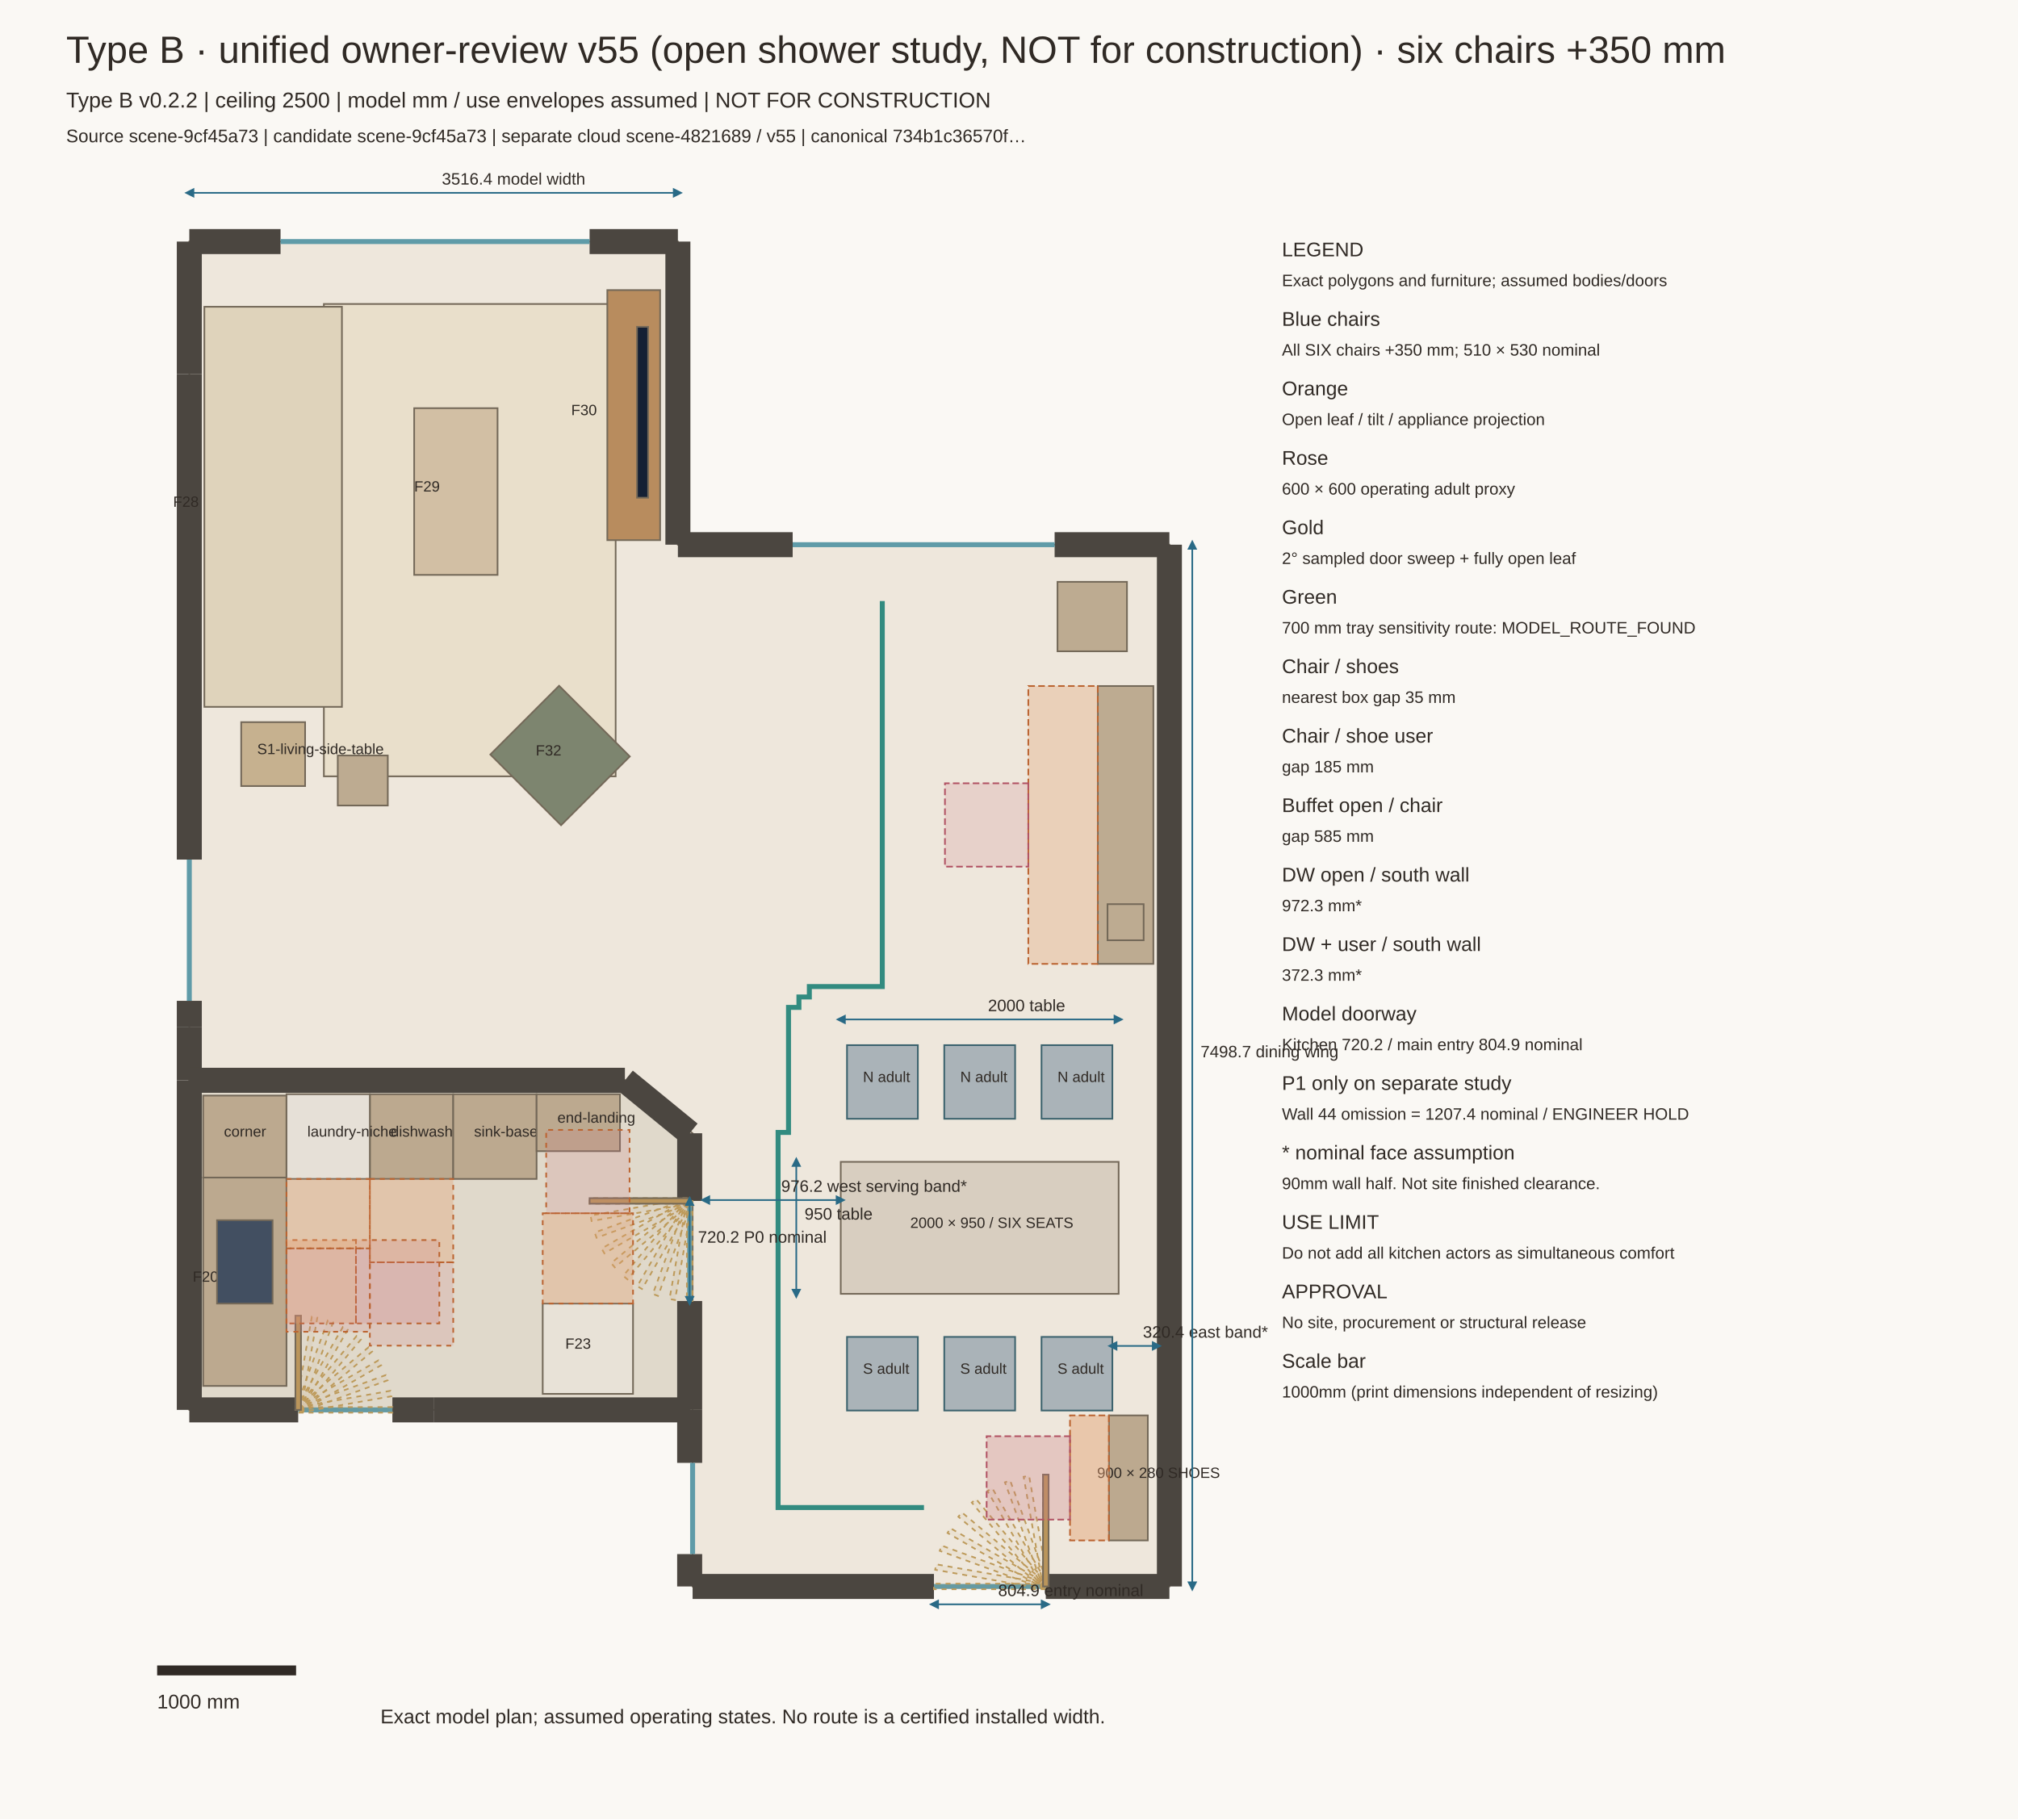
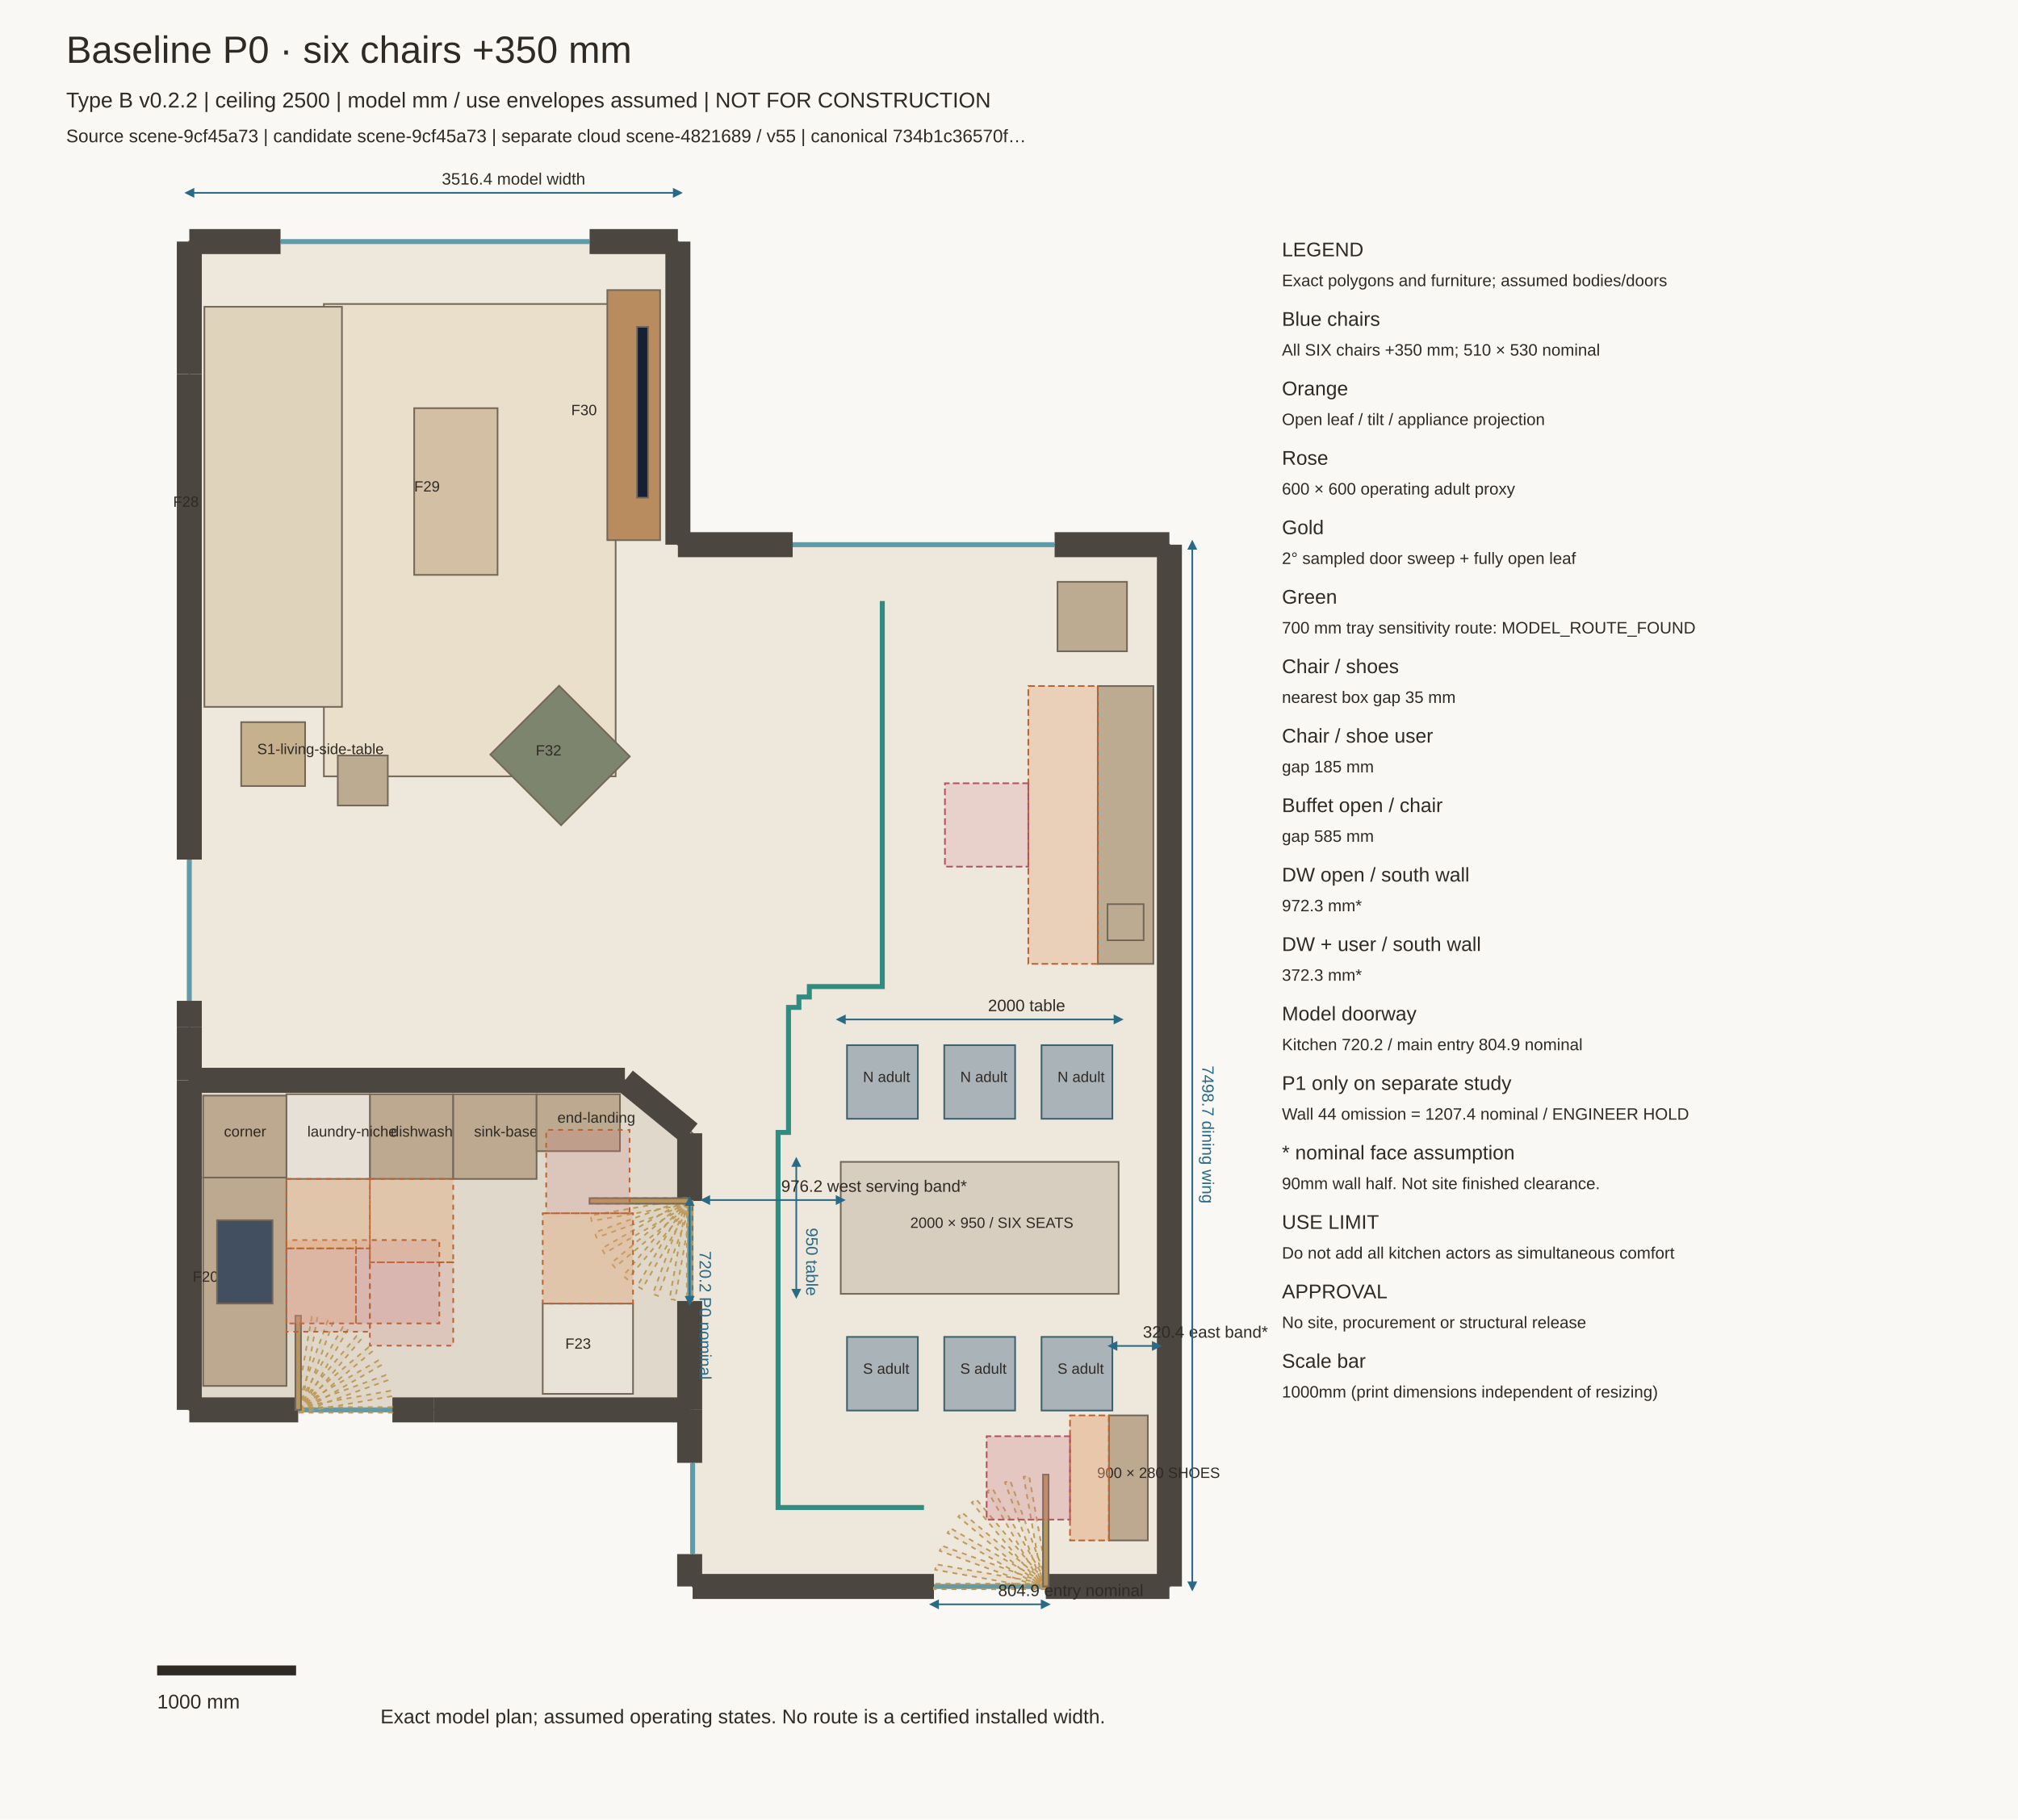
<svg xmlns="http://www.w3.org/2000/svg" width="1220" height="1100" viewBox="0 0 1220 1100">
  <defs>
    <marker id="arrow" markerWidth="6" markerHeight="6" refX="3" refY="3" orient="auto-start-reverse">
      <path d="M0 0 L6 3 L0 6Z" fill="#296a86" />
    </marker>
  </defs>
  <rect width="1220" height="1100" fill="#faf8f4" />
  <g font-family="Arial,sans-serif">
-     <text x="40" y="38" font-size="23" fill="#302a25">Type B · unified owner-review v55 (open shower study, NOT for construction) · six chairs +350 mm</text>
+     <text x="40" y="38" font-size="23" fill="#302a25">Baseline P0 · six chairs +350 mm</text>
    <text x="40" y="65" font-size="13" fill="#302a25">Type B v0.2.2 | ceiling 2500 | model mm / use envelopes assumed | NOT FOR CONSTRUCTION</text>
    <text x="40" y="86" font-size="11" fill="#302a25">Source scene-9cf45a73 | candidate scene-9cf45a73 | separate cloud scene-4821689 / v55 | canonical 734b1c36570f…</text>
    <polygon points="114.45,146.06 409.82,146.06 409.82,329.34 706.98,329.34 706.98,959.23 418.72,959.23 418.72,685.21 377.79,653.18 114.45,653.18" fill="#eee7dc" stroke="#736858" stroke-width="1" />
    <polygon points="114.45,653.18 377.79,653.18 416.94,685.21 416.94,852.47 114.45,852.47" fill="#e0d9cb" stroke="#736858" stroke-width="1" />
    <path d="M114.448,146.063 L114.448,226.134" stroke="#4b4640" stroke-width="15.12" />
    <path d="M114.448,226.134 L114.448,519.729" stroke="#4b4640" stroke-width="15.12" />
    <path d="M114.448,605.138 L114.448,621.152" stroke="#4b4640" stroke-width="15.12" />
    <path d="M114.448,621.152 L114.448,653.181" stroke="#4b4640" stroke-width="15.12" />
    <path d="M114.448,653.181 L114.448,852.469" stroke="#4b4640" stroke-width="15.12" />
    <path d="M114.448,852.469 L180.285,852.469" stroke="#4b4640" stroke-width="15.12" />
    <path d="M237.224,852.469 L262.135,852.469" stroke="#4b4640" stroke-width="15.12" />
    <path d="M262.135,852.469 L416.939,852.469" stroke="#4b4640" stroke-width="15.12" />
    <path d="M114.448,653.181 L377.794,653.181" stroke="#4b4640" stroke-width="15.12" />
    <path d="M416.939,685.209 L416.939,726.134" stroke="#4b4640" stroke-width="15.12" />
    <path d="M416.939,786.633 L416.939,852.469" stroke="#4b4640" stroke-width="15.12" />
    <path d="M416.939,852.469 L416.939,884.498" stroke="#4b4640" stroke-width="15.12" />
    <path d="M416.939,939.658 L416.939,959.231" stroke="#4b4640" stroke-width="15.12" />
    <path d="M418.719,959.231 L564.626,959.231" stroke="#4b4640" stroke-width="15.12" />
    <path d="M632.242,959.231 L706.975,959.231" stroke="#4b4640" stroke-width="15.12" />
    <path d="M706.975,329.337 L706.975,959.231" stroke="#4b4640" stroke-width="15.12" />
    <path d="M409.822,329.337 L479.217,329.337" stroke="#4b4640" stroke-width="15.12" />
    <path d="M637.58,329.337 L706.975,329.337" stroke="#4b4640" stroke-width="15.12" />
    <path d="M409.822,146.063 L409.822,329.337" stroke="#4b4640" stroke-width="15.12" />
    <path d="M114.448,146.063 L169.609,146.063" stroke="#4b4640" stroke-width="15.12" />
    <path d="M356.441,146.063 L409.822,146.063" stroke="#4b4640" stroke-width="15.12" />
    <path d="M377.794,653.181 L416.939,685.209" stroke="#4b4640" stroke-width="15.12" />
    <path d="M114.448,519.729 L114.448,605.138" stroke="#5f9ba8" stroke-width="3" />
    <path d="M416.939,726.134 L416.939,786.633" stroke="#5f9ba8" stroke-width="3" />
    <path d="M180.285,852.469 L237.224,852.469" stroke="#5f9ba8" stroke-width="3" />
    <path d="M418.719,884.498 L418.719,939.658" stroke="#5f9ba8" stroke-width="3" />
    <path d="M564.626,959.231 L632.242,959.231" stroke="#5f9ba8" stroke-width="3" />
    <path d="M169.609,146.063 L356.441,146.063" stroke="#5f9ba8" stroke-width="3" />
    <path d="M479.217,329.337 L637.58,329.337" stroke="#5f9ba8" stroke-width="3" />
-     <polygon points="632.24,960.91 564.63,960.91 564.63,957.55 632.24,957.55" fill="#bd9a5a12" stroke="#bd9a5a" stroke-width="1" stroke-dasharray="3 3" />
-     <polygon points="631.95,960.89 565.36,949.14 565.95,945.83 632.53,957.58" fill="#bd9a5a12" stroke="#bd9a5a" stroke-width="1" stroke-dasharray="3 3" />
-     <polygon points="631.67,960.81 568.13,937.68 569.28,934.53 632.82,957.65" fill="#bd9a5a12" stroke="#bd9a5a" stroke-width="1" stroke-dasharray="3 3" />
-     <polygon points="631.40,960.69 572.85,926.88 574.53,923.97 633.08,957.78" fill="#bd9a5a12" stroke="#bd9a5a" stroke-width="1" stroke-dasharray="3 3" />
-     <polygon points="631.16,960.52 579.37,917.06 581.53,914.48 633.32,957.94" fill="#bd9a5a12" stroke="#bd9a5a" stroke-width="1" stroke-dasharray="3 3" />
-     <polygon points="630.96,960.31 587.49,908.51 590.07,906.35 633.53,958.15" fill="#bd9a5a12" stroke="#bd9a5a" stroke-width="1" stroke-dasharray="3 3" />
-     <polygon points="630.79,960.07 596.98,901.51 599.89,899.83 633.70,958.39" fill="#bd9a5a12" stroke="#bd9a5a" stroke-width="1" stroke-dasharray="3 3" />
-     <polygon points="630.66,959.81 607.54,896.27 610.69,895.12 633.82,958.66" fill="#bd9a5a12" stroke="#bd9a5a" stroke-width="1" stroke-dasharray="3 3" />
-     <polygon points="630.59,959.52 618.85,892.93 622.16,892.35 633.90,958.94" fill="#bd9a5a12" stroke="#bd9a5a" stroke-width="1" stroke-dasharray="3 3" />
-     <polygon points="630.56,959.23 630.56,891.61 633.92,891.61 633.92,959.23" fill="#bd9a5a12" stroke="#bd9a5a" stroke-width="1" stroke-dasharray="3 3" />
+     <polygon points="632.24,960.91 564.63,960.91 564.63,957.55 632.24,957.55" fill="#bd9a5a" fill-opacity="0.071" stroke="#bd9a5a" stroke-width="1" stroke-dasharray="3 3" />
+     <polygon points="631.95,960.89 565.36,949.14 565.95,945.83 632.53,957.58" fill="#bd9a5a" fill-opacity="0.071" stroke="#bd9a5a" stroke-width="1" stroke-dasharray="3 3" />
+     <polygon points="631.67,960.81 568.13,937.68 569.28,934.53 632.82,957.65" fill="#bd9a5a" fill-opacity="0.071" stroke="#bd9a5a" stroke-width="1" stroke-dasharray="3 3" />
+     <polygon points="631.40,960.69 572.85,926.88 574.53,923.97 633.08,957.78" fill="#bd9a5a" fill-opacity="0.071" stroke="#bd9a5a" stroke-width="1" stroke-dasharray="3 3" />
+     <polygon points="631.16,960.52 579.37,917.06 581.53,914.48 633.32,957.94" fill="#bd9a5a" fill-opacity="0.071" stroke="#bd9a5a" stroke-width="1" stroke-dasharray="3 3" />
+     <polygon points="630.96,960.31 587.49,908.51 590.07,906.35 633.53,958.15" fill="#bd9a5a" fill-opacity="0.071" stroke="#bd9a5a" stroke-width="1" stroke-dasharray="3 3" />
+     <polygon points="630.79,960.07 596.98,901.51 599.89,899.83 633.70,958.39" fill="#bd9a5a" fill-opacity="0.071" stroke="#bd9a5a" stroke-width="1" stroke-dasharray="3 3" />
+     <polygon points="630.66,959.81 607.54,896.27 610.69,895.12 633.82,958.66" fill="#bd9a5a" fill-opacity="0.071" stroke="#bd9a5a" stroke-width="1" stroke-dasharray="3 3" />
+     <polygon points="630.59,959.52 618.85,892.93 622.16,892.35 633.90,958.94" fill="#bd9a5a" fill-opacity="0.071" stroke="#bd9a5a" stroke-width="1" stroke-dasharray="3 3" />
+     <polygon points="630.56,959.23 630.56,891.61 633.92,891.61 633.92,959.23" fill="#bd9a5a" fill-opacity="0.071" stroke="#bd9a5a" stroke-width="1" stroke-dasharray="3 3" />
    <polygon points="630.56,959.23 630.56,891.61 633.92,891.61 633.92,959.23" fill="#ba955b" stroke="#736858" stroke-width="1" />
-     <polygon points="418.62,726.13 418.62,786.63 415.26,786.63 415.26,726.13" fill="#bd9a5a12" stroke="#bd9a5a" stroke-width="1" stroke-dasharray="3 3" />
-     <polygon points="418.59,726.43 408.09,786.01 404.78,785.42 415.29,725.84" fill="#bd9a5a12" stroke="#bd9a5a" stroke-width="1" stroke-dasharray="3 3" />
-     <polygon points="418.52,726.71 397.83,783.56 394.67,782.41 415.36,725.56" fill="#bd9a5a12" stroke="#bd9a5a" stroke-width="1" stroke-dasharray="3 3" />
-     <polygon points="418.39,726.97 388.15,779.37 385.24,777.69 415.48,725.29" fill="#bd9a5a12" stroke="#bd9a5a" stroke-width="1" stroke-dasharray="3 3" />
-     <polygon points="418.23,727.21 379.34,773.56 376.77,771.40 415.65,725.05" fill="#bd9a5a12" stroke="#bd9a5a" stroke-width="1" stroke-dasharray="3 3" />
-     <polygon points="418.02,727.42 371.68,766.31 369.52,763.74 415.86,724.85" fill="#bd9a5a12" stroke="#bd9a5a" stroke-width="1" stroke-dasharray="3 3" />
-     <polygon points="417.78,727.59 365.39,757.84 363.71,754.93 416.10,724.68" fill="#bd9a5a12" stroke="#bd9a5a" stroke-width="1" stroke-dasharray="3 3" />
-     <polygon points="417.51,727.71 360.66,748.40 359.52,745.25 416.36,724.56" fill="#bd9a5a12" stroke="#bd9a5a" stroke-width="1" stroke-dasharray="3 3" />
-     <polygon points="417.23,727.79 357.65,738.29 357.07,734.99 416.65,724.48" fill="#bd9a5a12" stroke="#bd9a5a" stroke-width="1" stroke-dasharray="3 3" />
-     <polygon points="416.94,727.81 356.44,727.81 356.44,724.45 416.94,724.45" fill="#bd9a5a12" stroke="#bd9a5a" stroke-width="1" stroke-dasharray="3 3" />
+     <polygon points="418.62,726.13 418.62,786.63 415.26,786.63 415.26,726.13" fill="#bd9a5a" fill-opacity="0.071" stroke="#bd9a5a" stroke-width="1" stroke-dasharray="3 3" />
+     <polygon points="418.59,726.43 408.09,786.01 404.78,785.42 415.29,725.84" fill="#bd9a5a" fill-opacity="0.071" stroke="#bd9a5a" stroke-width="1" stroke-dasharray="3 3" />
+     <polygon points="418.52,726.71 397.83,783.56 394.67,782.41 415.36,725.56" fill="#bd9a5a" fill-opacity="0.071" stroke="#bd9a5a" stroke-width="1" stroke-dasharray="3 3" />
+     <polygon points="418.39,726.97 388.15,779.37 385.24,777.69 415.48,725.29" fill="#bd9a5a" fill-opacity="0.071" stroke="#bd9a5a" stroke-width="1" stroke-dasharray="3 3" />
+     <polygon points="418.23,727.21 379.34,773.56 376.77,771.40 415.65,725.05" fill="#bd9a5a" fill-opacity="0.071" stroke="#bd9a5a" stroke-width="1" stroke-dasharray="3 3" />
+     <polygon points="418.02,727.42 371.68,766.31 369.52,763.74 415.86,724.85" fill="#bd9a5a" fill-opacity="0.071" stroke="#bd9a5a" stroke-width="1" stroke-dasharray="3 3" />
+     <polygon points="417.78,727.59 365.39,757.84 363.71,754.93 416.10,724.68" fill="#bd9a5a" fill-opacity="0.071" stroke="#bd9a5a" stroke-width="1" stroke-dasharray="3 3" />
+     <polygon points="417.51,727.71 360.66,748.40 359.52,745.25 416.36,724.56" fill="#bd9a5a" fill-opacity="0.071" stroke="#bd9a5a" stroke-width="1" stroke-dasharray="3 3" />
+     <polygon points="417.23,727.79 357.65,738.29 357.07,734.99 416.65,724.48" fill="#bd9a5a" fill-opacity="0.071" stroke="#bd9a5a" stroke-width="1" stroke-dasharray="3 3" />
+     <polygon points="416.94,727.81 356.44,727.81 356.44,724.45 416.94,724.45" fill="#bd9a5a" fill-opacity="0.071" stroke="#bd9a5a" stroke-width="1" stroke-dasharray="3 3" />
    <polygon points="416.94,727.81 356.44,727.81 356.44,724.45 416.94,724.45" fill="#ba955b" stroke="#736858" stroke-width="1" />
-     <polygon points="180.28,850.79 237.22,850.79 237.22,854.15 180.28,854.15" fill="#bd9a5a12" stroke="#bd9a5a" stroke-width="1" stroke-dasharray="3 3" />
-     <polygon points="179.99,850.81 236.07,840.93 236.65,844.24 180.58,854.12" fill="#bd9a5a12" stroke="#bd9a5a" stroke-width="1" stroke-dasharray="3 3" />
-     <polygon points="179.71,850.89 233.22,831.42 234.36,834.57 180.86,854.05" fill="#bd9a5a12" stroke="#bd9a5a" stroke-width="1" stroke-dasharray="3 3" />
-     <polygon points="179.44,851.01 228.76,822.54 230.44,825.45 181.12,853.92" fill="#bd9a5a12" stroke="#bd9a5a" stroke-width="1" stroke-dasharray="3 3" />
-     <polygon points="179.20,851.18 222.82,814.58 224.98,817.16 181.36,853.76" fill="#bd9a5a12" stroke="#bd9a5a" stroke-width="1" stroke-dasharray="3 3" />
-     <polygon points="179.00,851.39 215.60,807.77 218.17,809.93 181.57,853.55" fill="#bd9a5a12" stroke="#bd9a5a" stroke-width="1" stroke-dasharray="3 3" />
-     <polygon points="178.83,851.63 207.30,802.32 210.21,804.00 181.74,853.31" fill="#bd9a5a12" stroke="#bd9a5a" stroke-width="1" stroke-dasharray="3 3" />
-     <polygon points="178.71,851.89 198.18,798.39 201.34,799.54 181.86,853.04" fill="#bd9a5a12" stroke="#bd9a5a" stroke-width="1" stroke-dasharray="3 3" />
-     <polygon points="178.63,852.18 188.52,796.10 191.83,796.69 181.94,852.76" fill="#bd9a5a12" stroke="#bd9a5a" stroke-width="1" stroke-dasharray="3 3" />
-     <polygon points="178.60,852.47 178.60,795.53 181.96,795.53 181.96,852.47" fill="#bd9a5a12" stroke="#bd9a5a" stroke-width="1" stroke-dasharray="3 3" />
+     <polygon points="180.28,850.79 237.22,850.79 237.22,854.15 180.28,854.15" fill="#bd9a5a" fill-opacity="0.071" stroke="#bd9a5a" stroke-width="1" stroke-dasharray="3 3" />
+     <polygon points="179.99,850.81 236.07,840.93 236.65,844.24 180.58,854.12" fill="#bd9a5a" fill-opacity="0.071" stroke="#bd9a5a" stroke-width="1" stroke-dasharray="3 3" />
+     <polygon points="179.71,850.89 233.22,831.42 234.36,834.57 180.86,854.05" fill="#bd9a5a" fill-opacity="0.071" stroke="#bd9a5a" stroke-width="1" stroke-dasharray="3 3" />
+     <polygon points="179.44,851.01 228.76,822.54 230.44,825.45 181.12,853.92" fill="#bd9a5a" fill-opacity="0.071" stroke="#bd9a5a" stroke-width="1" stroke-dasharray="3 3" />
+     <polygon points="179.20,851.18 222.82,814.58 224.98,817.16 181.36,853.76" fill="#bd9a5a" fill-opacity="0.071" stroke="#bd9a5a" stroke-width="1" stroke-dasharray="3 3" />
+     <polygon points="179.00,851.39 215.60,807.77 218.17,809.93 181.57,853.55" fill="#bd9a5a" fill-opacity="0.071" stroke="#bd9a5a" stroke-width="1" stroke-dasharray="3 3" />
+     <polygon points="178.83,851.63 207.30,802.32 210.21,804.00 181.74,853.31" fill="#bd9a5a" fill-opacity="0.071" stroke="#bd9a5a" stroke-width="1" stroke-dasharray="3 3" />
+     <polygon points="178.71,851.89 198.18,798.39 201.34,799.54 181.86,853.04" fill="#bd9a5a" fill-opacity="0.071" stroke="#bd9a5a" stroke-width="1" stroke-dasharray="3 3" />
+     <polygon points="178.63,852.18 188.52,796.10 191.83,796.69 181.94,852.76" fill="#bd9a5a" fill-opacity="0.071" stroke="#bd9a5a" stroke-width="1" stroke-dasharray="3 3" />
+     <polygon points="178.60,852.47 178.60,795.53 181.96,795.53 181.96,852.47" fill="#bd9a5a" fill-opacity="0.071" stroke="#bd9a5a" stroke-width="1" stroke-dasharray="3 3" />
    <polygon points="178.60,852.47 178.60,795.53 181.96,795.53 181.96,852.47" fill="#ba955b" stroke="#736858" stroke-width="1" />
    <polygon points="122.80,837.99 122.80,711.99 173.20,711.99 173.20,837.99" fill="#BCA98F" stroke="#736858" stroke-width="1" />
    <text x="116.504" y="774.992" font-size="9" fill="#302a25">F20</text>
    <polygon points="276.10,670.41 322.30,670.41 322.30,704.01 276.10,704.01" fill="#eef2f5" stroke="#736858" stroke-width="1" />
    <polygon points="131.20,788.18 131.20,737.78 164.80,737.78 164.80,788.18" fill="#424f61" stroke="#736858" stroke-width="1" />
    <polygon points="382.70,842.78 328.10,842.78 328.10,788.18 382.70,788.18" fill="#E8E2D7" stroke="#736858" stroke-width="1" />
    <text x="341.75" y="815.48" font-size="9" fill="#302a25">F23</text>
    <polygon points="372.20,183.80 372.20,469.40 195.80,469.40 195.80,183.80" fill="#e9dfcb" stroke="#736858" stroke-width="1" />
    <polygon points="123.56,427.40 123.56,185.48 206.72,185.48 206.72,427.40" fill="#dfd3bb" stroke="#736858" stroke-width="1" />
    <text x="104.66" y="306.44" font-size="9" fill="#302a25">F28</text>
    <polygon points="300.80,246.80 300.80,347.60 250.40,347.60 250.40,246.80" fill="#D2BFA4" stroke="#736858" stroke-width="1" />
    <text x="250.4" y="297.2" font-size="9" fill="#302a25">F29</text>
    <polygon points="399.08,175.40 399.08,326.60 367.16,326.60 367.16,175.40" fill="#B88C5E" stroke="#736858" stroke-width="1" />
    <text x="345.32" y="251" font-size="9" fill="#302a25">F30</text>
    <polygon points="391.83,197.61 391.83,300.93 385.11,300.93 385.11,197.61" fill="#152034" stroke="#736858" stroke-width="1" />
    <polygon points="380.77,457.39 339.19,498.97 296.43,456.21 338.01,414.63" fill="#7D856F" stroke="#736858" stroke-width="1" />
    <text x="323.9" y="456.8" font-size="9" fill="#302a25">F32</text>
    <polygon points="508.28,702.50 676.28,702.50 676.28,782.30 508.28,782.30" fill="#D8CEC0" stroke="#736858" stroke-width="1" />
    <text x="550.28" y="742.4" font-size="9" fill="#302a25">2000 × 950 / SIX SEATS</text>
    <polygon points="693.92,855.80 693.92,931.40 670.40,931.40 670.40,855.80" fill="#BCA98F" stroke="#736858" stroke-width="1" />
    <text x="663.26" y="893.6" font-size="9" fill="#302a25">900 × 280 SHOES</text>
    <polygon points="145.82,436.64 184.46,436.64 184.46,475.28 145.82,475.28" fill="#C6B18F" stroke="#736858" stroke-width="1" />
    <text x="155.48" y="455.96" font-size="9" fill="#302a25">S1-living-side-table</text>
    <polygon points="122.80,662.43 173.20,662.43 173.20,711.99 122.80,711.99" fill="#BCA98F" stroke="#736858" stroke-width="1" />
    <text x="135.404" y="687.212" font-size="9" fill="#302a25">corner</text>
    <polygon points="223.60,661.59 274.00,661.59 274.00,712.83 223.60,712.83" fill="#BCA98F" stroke="#736858" stroke-width="1" />
    <text x="236.204" y="687.212" font-size="9" fill="#302a25">dishwasher</text>
    <polygon points="274.00,661.59 324.40,661.59 324.40,712.83 274.00,712.83" fill="#BCA98F" stroke="#736858" stroke-width="1" />
    <text x="286.604" y="687.212" font-size="9" fill="#302a25">sink-base</text>
    <polygon points="324.40,661.59 374.80,661.59 374.80,696.03 324.40,696.03" fill="#BCA98F" stroke="#736858" stroke-width="1" />
    <text x="337.004" y="678.812" font-size="9" fill="#302a25">end-landing</text>
    <polygon points="173.20,661.59 223.60,661.59 223.60,712.83 173.20,712.83" fill="#E6E0D7" stroke="#736858" stroke-width="1" />
    <text x="185.804" y="687.212" font-size="9" fill="#302a25">laundry-niche</text>
    <polygon points="512.06,631.94 554.90,631.94 554.90,676.46 512.06,676.46" fill="#aab3b8" stroke="#3b626d" stroke-width="1" />
    <text x="521.72" y="654.2" font-size="9" fill="#302a25">N adult</text>
    <polygon points="629.66,631.94 672.50,631.94 672.50,676.46 629.66,676.46" fill="#aab3b8" stroke="#3b626d" stroke-width="1" />
    <text x="639.32" y="654.2" font-size="9" fill="#302a25">N adult</text>
    <polygon points="554.90,852.86 512.06,852.86 512.06,808.34 554.90,808.34" fill="#aab3b8" stroke="#3b626d" stroke-width="1" />
    <text x="521.72" y="830.6" font-size="9" fill="#302a25">S adult</text>
    <polygon points="672.50,852.86 629.66,852.86 629.66,808.34 672.50,808.34" fill="#aab3b8" stroke="#3b626d" stroke-width="1" />
    <text x="639.32" y="830.6" font-size="9" fill="#302a25">S adult</text>
    <polygon points="570.86,631.94 613.70,631.94 613.70,676.46 570.86,676.46" fill="#aab3b8" stroke="#3b626d" stroke-width="1" />
    <text x="580.52" y="654.2" font-size="9" fill="#302a25">N adult</text>
    <polygon points="613.70,852.86 570.86,852.86 570.86,808.34 613.70,808.34" fill="#aab3b8" stroke="#3b626d" stroke-width="1" />
    <text x="580.52" y="830.6" font-size="9" fill="#302a25">S adult</text>
    <polygon points="697.28,414.80 697.28,582.80 663.68,582.80 663.68,414.80" fill="#bdab91" stroke="#736858" stroke-width="1" />
    <polygon points="639.32,351.80 681.32,351.80 681.32,393.80 639.32,393.80" fill="#bdab91" stroke="#736858" stroke-width="1" />
    <polygon points="204.20,456.80 234.44,456.80 234.44,487.04 204.20,487.04" fill="#bdab91" stroke="#736858" stroke-width="1" />
    <polygon points="669.56,546.68 691.40,546.68 691.40,568.52 669.56,568.52" fill="#bdab91" stroke="#736858" stroke-width="1" />
-     <polygon points="670.40,855.80 670.40,931.40 646.88,931.40 646.88,855.80" fill="#e49d6e70" stroke="#bb6431" stroke-width="1" stroke-dasharray="4 2" />
-     <polygon points="646.88,868.40 646.88,918.80 596.48,918.80 596.48,868.40" fill="#cd79824a" stroke="#b15263" stroke-width="1" stroke-dasharray="4 2" />
-     <polygon points="663.68,414.80 663.68,582.80 621.68,582.80 621.68,414.80" fill="#e49d6e50" stroke="#bb6431" stroke-width="1" stroke-dasharray="4 2" />
-     <polygon points="621.68,473.60 621.68,524.00 571.28,524.00 571.28,473.60" fill="#cd798233" stroke="#b15263" stroke-width="1" stroke-dasharray="4 2" />
-     <polygon points="223.60,712.83 274.00,712.83 274.00,763.23 223.60,763.23" fill="#e49d6e55" stroke="#bb6431" stroke-width="1" stroke-dasharray="3 3" />
-     <polygon points="223.60,763.23 274.00,763.23 274.00,813.63 223.60,813.63" fill="#cd798233" stroke="#bb6431" stroke-width="1" stroke-dasharray="3 3" />
-     <polygon points="382.70,788.18 328.10,788.18 328.10,733.58 382.70,733.58" fill="#e49d6e55" stroke="#bb6431" stroke-width="1" stroke-dasharray="3 3" />
-     <polygon points="380.60,733.58 330.20,733.58 330.20,683.18 380.60,683.18" fill="#cd798233" stroke="#bb6431" stroke-width="1" stroke-dasharray="3 3" />
-     <polygon points="173.20,800.19 173.20,749.79 215.20,749.79 215.20,800.19" fill="#e49d6e55" stroke="#bb6431" stroke-width="1" stroke-dasharray="3 3" />
-     <polygon points="215.20,800.19 215.20,749.79 265.60,749.79 265.60,800.19" fill="#cd798233" stroke="#bb6431" stroke-width="1" stroke-dasharray="3 3" />
-     <polygon points="173.20,712.83 223.60,712.83 223.60,754.83 173.20,754.83" fill="#e49d6e55" stroke="#bb6431" stroke-width="1" stroke-dasharray="3 3" />
-     <polygon points="173.20,754.83 223.60,754.83 223.60,805.23 173.20,805.23" fill="#cd798233" stroke="#bb6431" stroke-width="1" stroke-dasharray="3 3" />
+     <polygon points="670.40,855.80 670.40,931.40 646.88,931.40 646.88,855.80" fill="#e49d6e" fill-opacity="0.439" stroke="#bb6431" stroke-width="1" stroke-dasharray="4 2" />
+     <polygon points="646.88,868.40 646.88,918.80 596.48,918.80 596.48,868.40" fill="#cd7982" fill-opacity="0.29" stroke="#b15263" stroke-width="1" stroke-dasharray="4 2" />
+     <polygon points="663.68,414.80 663.68,582.80 621.68,582.80 621.68,414.80" fill="#e49d6e" fill-opacity="0.314" stroke="#bb6431" stroke-width="1" stroke-dasharray="4 2" />
+     <polygon points="621.68,473.60 621.68,524.00 571.28,524.00 571.28,473.60" fill="#cd7982" fill-opacity="0.2" stroke="#b15263" stroke-width="1" stroke-dasharray="4 2" />
+     <polygon points="223.60,712.83 274.00,712.83 274.00,763.23 223.60,763.23" fill="#e49d6e" fill-opacity="0.333" stroke="#bb6431" stroke-width="1" stroke-dasharray="3 3" />
+     <polygon points="223.60,763.23 274.00,763.23 274.00,813.63 223.60,813.63" fill="#cd7982" fill-opacity="0.2" stroke="#bb6431" stroke-width="1" stroke-dasharray="3 3" />
+     <polygon points="382.70,788.18 328.10,788.18 328.10,733.58 382.70,733.58" fill="#e49d6e" fill-opacity="0.333" stroke="#bb6431" stroke-width="1" stroke-dasharray="3 3" />
+     <polygon points="380.60,733.58 330.20,733.58 330.20,683.18 380.60,683.18" fill="#cd7982" fill-opacity="0.2" stroke="#bb6431" stroke-width="1" stroke-dasharray="3 3" />
+     <polygon points="173.20,800.19 173.20,749.79 215.20,749.79 215.20,800.19" fill="#e49d6e" fill-opacity="0.333" stroke="#bb6431" stroke-width="1" stroke-dasharray="3 3" />
+     <polygon points="215.20,800.19 215.20,749.79 265.60,749.79 265.60,800.19" fill="#cd7982" fill-opacity="0.2" stroke="#bb6431" stroke-width="1" stroke-dasharray="3 3" />
+     <polygon points="173.20,712.83 223.60,712.83 223.60,754.83 173.20,754.83" fill="#e49d6e" fill-opacity="0.333" stroke="#bb6431" stroke-width="1" stroke-dasharray="3 3" />
+     <polygon points="173.20,754.83 223.60,754.83 223.60,805.23 173.20,805.23" fill="#cd7982" fill-opacity="0.2" stroke="#bb6431" stroke-width="1" stroke-dasharray="3 3" />
    <polyline points="558.60,911.51 552.30,911.51 546.00,911.51 539.70,911.51 533.40,911.51 527.10,911.51 520.80,911.51 514.50,911.51 508.20,911.51 501.90,911.51 495.60,911.51 489.30,911.51 483.00,911.51 476.70,911.51 470.40,911.51 470.40,905.21 470.40,898.91 470.40,892.61 470.40,886.31 470.40,880.01 470.40,873.71 470.40,867.41 470.40,861.11 470.40,854.81 470.40,848.51 470.40,842.21 470.40,835.91 470.40,829.61 470.40,823.31 470.40,817.01 470.40,810.71 470.40,804.41 470.40,798.11 470.40,791.81 470.40,785.51 470.40,779.21 470.40,772.91 470.40,766.61 470.40,760.31 470.40,754.01 470.40,747.71 470.40,741.41 470.40,735.11 470.40,728.81 470.40,722.51 470.40,716.21 470.40,709.91 470.40,703.61 470.40,697.31 470.40,691.01 470.40,684.71 476.70,684.71 476.70,678.41 476.70,672.11 476.70,665.81 476.70,659.51 476.70,653.21 476.70,646.91 476.70,640.61 476.70,634.31 476.70,628.01 476.70,621.71 476.70,615.41 476.70,609.11 483.00,609.11 483.00,602.81 489.30,602.81 489.30,596.51 495.60,596.51 501.90,596.51 508.20,596.51 514.50,596.51 520.80,596.51 527.10,596.51 533.40,596.51 533.40,590.21 533.40,583.91 533.40,577.61 533.40,571.31 533.40,565.01 533.40,558.71 533.40,552.41 533.40,546.11 533.40,539.81 533.40,533.51 533.40,527.21 533.40,520.91 533.40,514.61 533.40,508.31 533.40,502.01 533.40,495.71 533.40,489.41 533.40,483.11 533.40,476.81 533.40,470.51 533.40,464.21 533.40,457.91 533.40,451.61 533.40,445.31 533.40,439.01 533.40,432.71 533.40,426.41 533.40,420.11 533.40,413.81 533.40,407.51 533.40,401.21 533.40,394.91 533.40,388.61 533.40,382.31 533.40,376.01 533.40,369.71 533.40,363.41" fill="none" stroke="#328b80" stroke-width="3" />
    <path d="M508.28,616.4 L676.28,616.4" stroke="#296a86" marker-start="url(#arrow)" marker-end="url(#arrow)" />
    <text x="597.28" y="611.4" font-size="10" fill="#302a25">2000 table</text>
    <path d="M481.4,702.5 L481.4,782.3" stroke="#296a86" marker-start="url(#arrow)" marker-end="url(#arrow)" />
-     <text x="486.4" y="737.4" font-size="10" fill="#302a25">950 table</text>
+     <text x="487.4" y="742.4" transform="rotate(90 487.4 742.4)" font-size="10" fill="#296a86">950 table</text>
    <path d="M426.279,725.6 L508.28,725.6" stroke="#296a86" marker-start="url(#arrow)" marker-end="url(#arrow)" />
    <text x="472.279" y="720.6" font-size="10" fill="#302a25">976.2 west serving band*</text>
    <path d="M672.5,813.8 L699.415,813.8" stroke="#296a86" marker-start="url(#arrow)" marker-end="url(#arrow)" />
    <text x="690.958" y="808.8" font-size="10" fill="#302a25">320.4 east band*</text>
    <path d="M416.939,726.134 L416.939,786.633" stroke="#296a86" marker-start="url(#arrow)" marker-end="url(#arrow)" />
-     <text x="421.939" y="751.384" font-size="10" fill="#302a25">720.2 P0 nominal</text>
+     <text x="422.939" y="756.384" transform="rotate(90 422.9395 756.3836)" font-size="10" fill="#296a86">720.2 P0 nominal</text>
    <path d="M564.626,970.04 L632.242,970.04" stroke="#296a86" marker-start="url(#arrow)" marker-end="url(#arrow)" />
    <text x="603.434" y="965.04" font-size="10" fill="#302a25">804.9 entry nominal</text>
    <path d="M114.448,116.6 L409.822,116.6" stroke="#296a86" marker-start="url(#arrow)" marker-end="url(#arrow)" />
    <text x="267.135" y="111.6" font-size="10" fill="#302a25">3516.4 model width</text>
    <path d="M720.8,329.337 L720.8,959.231" stroke="#296a86" marker-start="url(#arrow)" marker-end="url(#arrow)" />
-     <text x="725.8" y="639.284" font-size="10" fill="#302a25">7498.7 dining wing</text>
+     <text x="726.8" y="644.284" transform="rotate(90 726.8 644.284)" font-size="10" fill="#296a86">7498.7 dining wing</text>
    <text x="775" y="155" font-size="12" fill="#302a25">LEGEND</text>
    <text x="775" y="173" font-size="10" fill="#302a25">Exact polygons and furniture; assumed bodies/doors</text>
    <text x="775" y="197" font-size="12" fill="#302a25">Blue chairs</text>
    <text x="775" y="215" font-size="10" fill="#302a25">All SIX chairs +350 mm; 510 × 530 nominal</text>
    <text x="775" y="239" font-size="12" fill="#302a25">Orange</text>
    <text x="775" y="257" font-size="10" fill="#302a25">Open leaf / tilt / appliance projection</text>
    <text x="775" y="281" font-size="12" fill="#302a25">Rose</text>
    <text x="775" y="299" font-size="10" fill="#302a25">600 × 600 operating adult proxy</text>
    <text x="775" y="323" font-size="12" fill="#302a25">Gold</text>
    <text x="775" y="341" font-size="10" fill="#302a25">2° sampled door sweep + fully open leaf</text>
    <text x="775" y="365" font-size="12" fill="#302a25">Green</text>
    <text x="775" y="383" font-size="10" fill="#302a25">700 mm tray sensitivity route: MODEL_ROUTE_FOUND</text>
    <text x="775" y="407" font-size="12" fill="#302a25">Chair / shoes</text>
    <text x="775" y="425" font-size="10" fill="#302a25">nearest box gap 35 mm</text>
    <text x="775" y="449" font-size="12" fill="#302a25">Chair / shoe user</text>
    <text x="775" y="467" font-size="10" fill="#302a25">gap 185 mm</text>
    <text x="775" y="491" font-size="12" fill="#302a25">Buffet open / chair</text>
    <text x="775" y="509" font-size="10" fill="#302a25">gap 585 mm</text>
    <text x="775" y="533" font-size="12" fill="#302a25">DW open / south wall</text>
    <text x="775" y="551" font-size="10" fill="#302a25">972.3 mm*</text>
    <text x="775" y="575" font-size="12" fill="#302a25">DW + user / south wall</text>
    <text x="775" y="593" font-size="10" fill="#302a25">372.3 mm*</text>
    <text x="775" y="617" font-size="12" fill="#302a25">Model doorway</text>
    <text x="775" y="635" font-size="10" fill="#302a25">Kitchen 720.2 / main entry 804.9 nominal</text>
    <text x="775" y="659" font-size="12" fill="#302a25">P1 only on separate study</text>
    <text x="775" y="677" font-size="10" fill="#302a25">Wall 44 omission = 1207.4 nominal / ENGINEER HOLD</text>
    <text x="775" y="701" font-size="12" fill="#302a25">* nominal face assumption</text>
    <text x="775" y="719" font-size="10" fill="#302a25">90mm wall half. Not site finished clearance.</text>
    <text x="775" y="743" font-size="12" fill="#302a25">USE LIMIT</text>
    <text x="775" y="761" font-size="10" fill="#302a25">Do not add all kitchen actors as simultaneous comfort</text>
    <text x="775" y="785" font-size="12" fill="#302a25">APPROVAL</text>
    <text x="775" y="803" font-size="10" fill="#302a25">No site, procurement or structural release</text>
    <text x="775" y="827" font-size="12" fill="#302a25">Scale bar</text>
    <text x="775" y="845" font-size="10" fill="#302a25">1000mm (print dimensions independent of resizing)</text>
    <path d="M95 1010 h84" stroke="#302a25" stroke-width="6" />
    <text x="95" y="1033" font-size="12" fill="#302a25">1000 mm</text>
    <text x="230" y="1042" font-size="12" fill="#302a25">Exact model plan; assumed operating states. No route is a certified installed width.</text>
  </g>
</svg>
